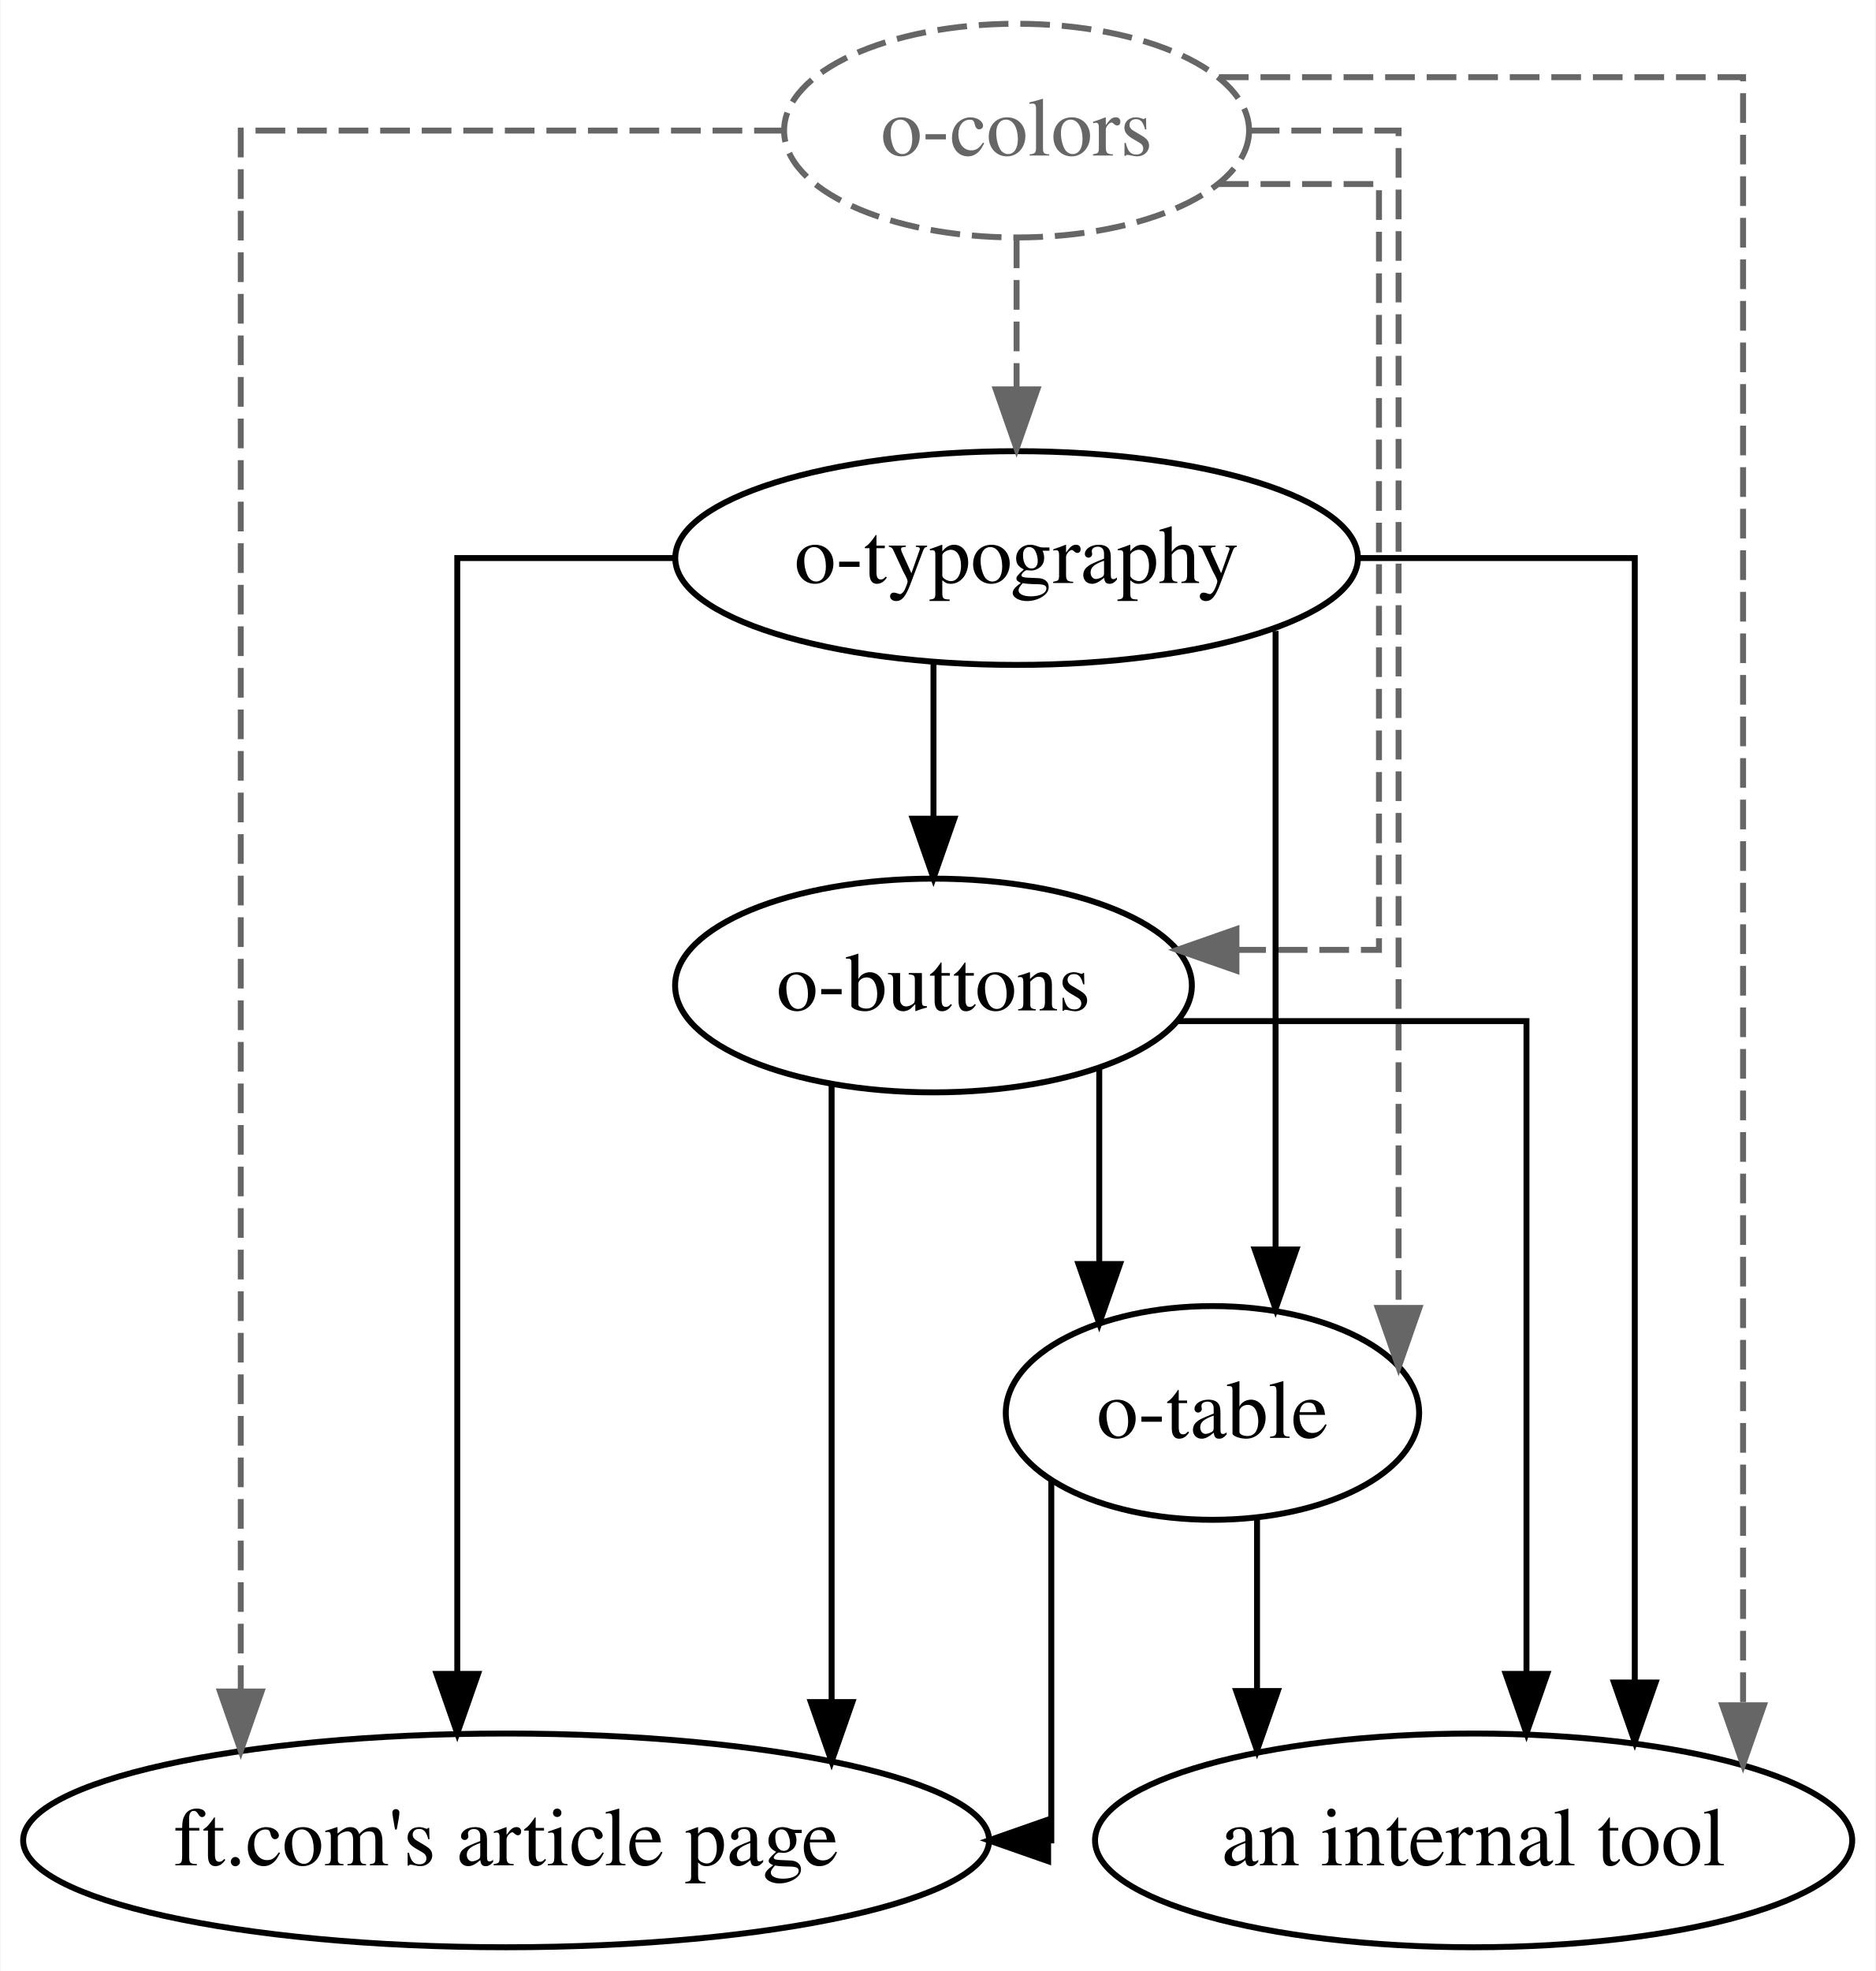
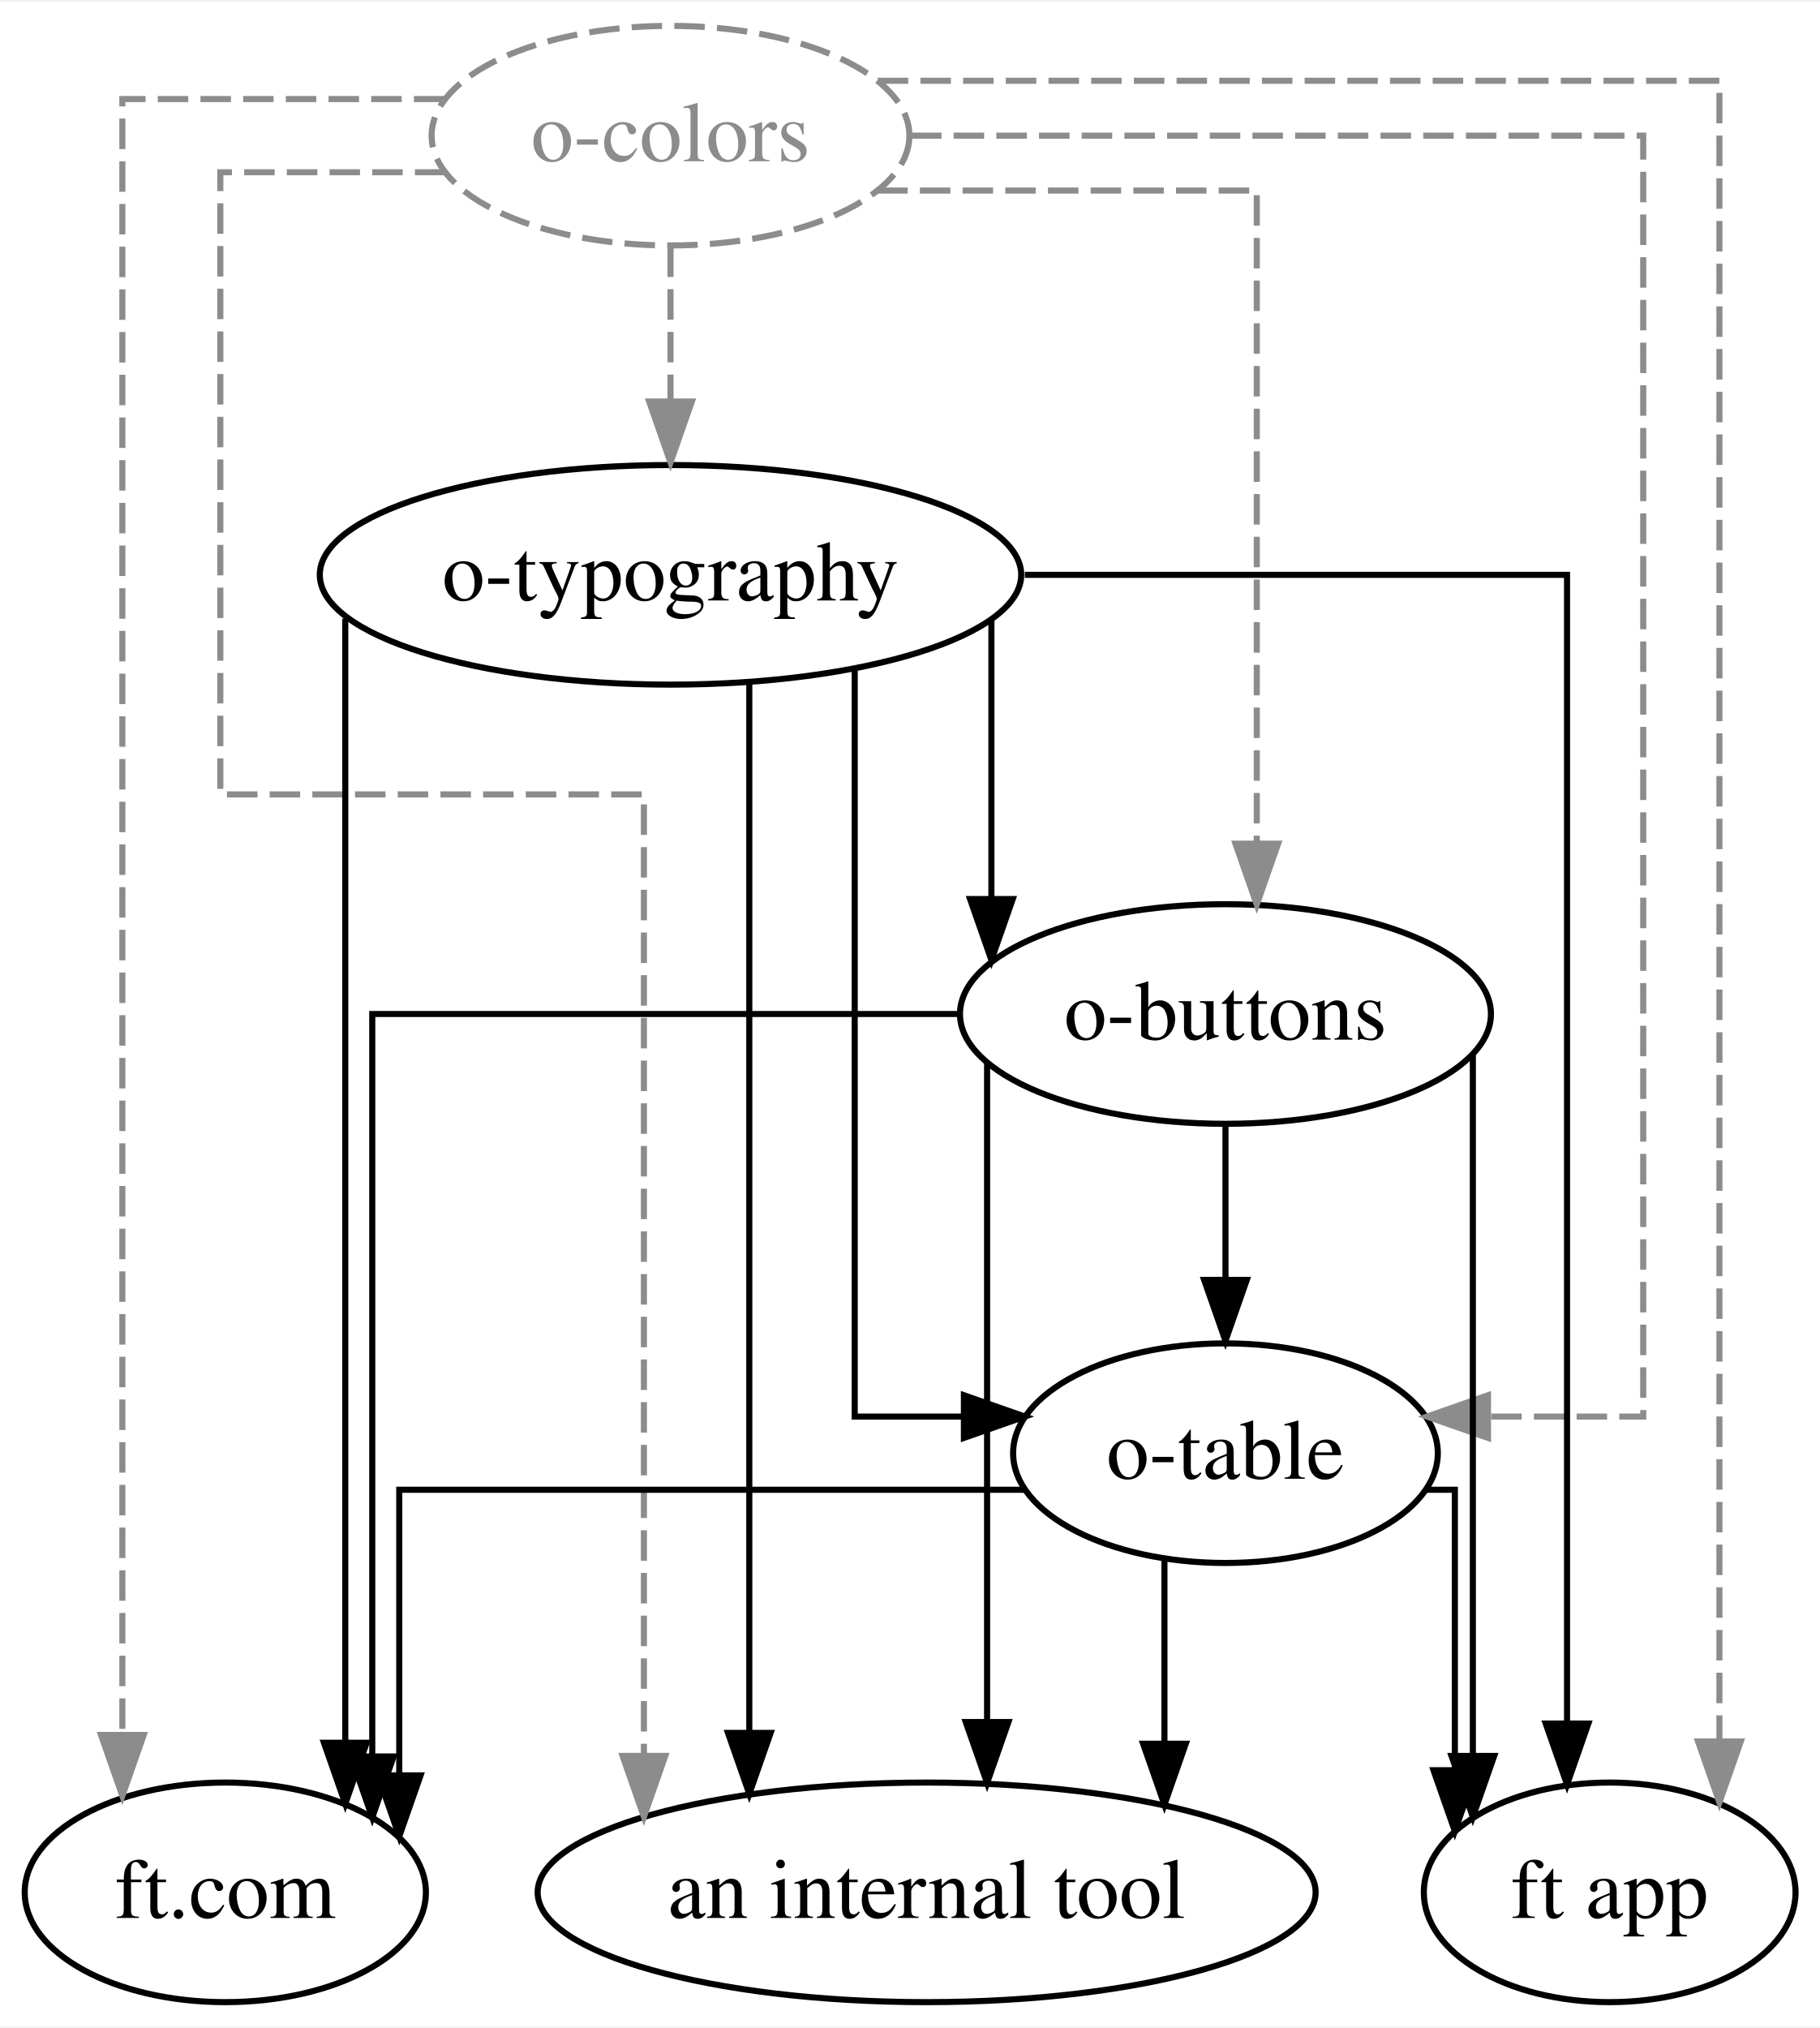
- <svg xmlns="http://www.w3.org/2000/svg" width="316pt" height="332pt" viewBox="0.00 0.00 315.83 332.00">
+ <svg xmlns="http://www.w3.org/2000/svg" width="298pt" height="332pt" viewBox="0.00 0.00 298.43 332.00">
  <g id="graph0" class="graph" transform="scale(1 1) rotate(0) translate(4 328)">
-     <polygon fill="#ffffff" stroke="transparent" points="-4,4 -4,-328 311.83,-328 311.83,4 -4,4" />
+     <polygon fill="#ffffff" stroke="transparent" points="-4,4 -4,-328 294.433,-328 294.433,4 -4,4" />
    <g id="node1" class="node">
-       <ellipse fill="none" stroke="#666666" stroke-dasharray="5,2" cx="167.187" cy="-306" rx="39.171" ry="18" />
-       <text text-anchor="middle" x="167.187" y="-301.8" font-family="Times,serif" font-size="14.00" fill="#666666">o-colors</text>
+       <ellipse fill="none" stroke="#8c8c8c" stroke-dasharray="5,2" cx="105.945" cy="-306" rx="39.171" ry="18" />
+       <text text-anchor="middle" x="105.945" y="-301.8" font-family="Times,serif" font-size="14.00" fill="#8c8c8c">o-colors</text>
    </g>
    <g id="node2" class="node">
-       <ellipse fill="none" stroke="#000000" cx="167.187" cy="-234" rx="57.507" ry="18" />
-       <text text-anchor="middle" x="167.187" y="-229.8" font-family="Times,serif" font-size="14.00" fill="#000000">o-typography</text>
+       <ellipse fill="none" stroke="#000000" cx="105.945" cy="-234" rx="57.507" ry="18" />
+       <text text-anchor="middle" x="105.945" y="-229.8" font-family="Times,serif" font-size="14.00" fill="#000000">o-typography</text>
    </g>
    <g id="edge1" class="edge">
-       <path fill="none" stroke="#666666" stroke-dasharray="5,2" d="M167.187,-287.831C167.187,-287.831 167.187,-262.413 167.187,-262.413" />
-       <polygon fill="#666666" stroke="#666666" points="170.687,-262.413 167.187,-252.413 163.687,-262.413 170.687,-262.413" />
+       <path fill="none" stroke="#8c8c8c" stroke-dasharray="5,2" d="M105.945,-287.831C105.945,-287.831 105.945,-262.413 105.945,-262.413" />
+       <polygon fill="#8c8c8c" stroke="#8c8c8c" points="109.445,-262.413 105.945,-252.413 102.445,-262.413 109.445,-262.413" />
    </g>
    <g id="node3" class="node">
-       <ellipse fill="none" stroke="#000000" cx="153.187" cy="-162" rx="43.532" ry="18" />
-       <text text-anchor="middle" x="153.187" y="-157.8" font-family="Times,serif" font-size="14.00" fill="#000000">o-buttons</text>
+       <ellipse fill="none" stroke="#000000" cx="196.945" cy="-162" rx="43.532" ry="18" />
+       <text text-anchor="middle" x="196.945" y="-157.8" font-family="Times,serif" font-size="14.00" fill="#000000">o-buttons</text>
    </g>
    <g id="edge2" class="edge">
-       <path fill="none" stroke="#666666" stroke-dasharray="5,2" d="M201.285,-297C215.27,-297 228.242,-297 228.242,-297 228.242,-297 228.242,-168 228.242,-168 228.242,-168 204.228,-168 204.228,-168" />
-       <polygon fill="#666666" stroke="#666666" points="204.228,-164.5 194.228,-168 204.228,-171.5 204.228,-164.5" />
+       <path fill="none" stroke="#8c8c8c" stroke-dasharray="5,2" d="M139.839,-297C167.516,-297 202.08,-297 202.08,-297 202.08,-297 202.08,-189.927 202.08,-189.927" />
+       <polygon fill="#8c8c8c" stroke="#8c8c8c" points="205.58,-189.927 202.08,-179.927 198.58,-189.927 205.58,-189.927" />
    </g>
    <g id="node4" class="node">
-       <ellipse fill="none" stroke="#000000" cx="200.187" cy="-90" rx="34.82" ry="18" />
-       <text text-anchor="middle" x="200.187" y="-85.8" font-family="Times,serif" font-size="14.00" fill="#000000">o-table</text>
+       <ellipse fill="none" stroke="#000000" cx="196.945" cy="-90" rx="34.82" ry="18" />
+       <text text-anchor="middle" x="196.945" y="-85.8" font-family="Times,serif" font-size="14.00" fill="#000000">o-table</text>
    </g>
    <g id="edge4" class="edge">
-       <path fill="none" stroke="#666666" stroke-dasharray="5,2" d="M206.478,-306C219.877,-306 231.544,-306 231.544,-306 231.544,-306 231.544,-107.688 231.544,-107.688" />
-       <polygon fill="#666666" stroke="#666666" points="235.044,-107.688 231.544,-97.688 228.044,-107.688 235.044,-107.688" />
+       <path fill="none" stroke="#8c8c8c" stroke-dasharray="5,2" d="M145.373,-306C192.606,-306 265.447,-306 265.447,-306 265.447,-306 265.447,-96 265.447,-96 265.447,-96 239.992,-96 239.992,-96" />
+       <polygon fill="#8c8c8c" stroke="#8c8c8c" points="239.992,-92.5 229.992,-96 239.992,-99.5 239.992,-92.5" />
    </g>
    <g id="node5" class="node">
-       <ellipse fill="none" stroke="#000000" cx="81.187" cy="-18" rx="81.374" ry="18" />
-       <text text-anchor="middle" x="81.187" y="-13.8" font-family="Times,serif" font-size="14.00" fill="#000000">ft.com's article page</text>
+       <ellipse fill="none" stroke="#000000" cx="32.945" cy="-18" rx="32.891" ry="18" />
+       <text text-anchor="middle" x="32.945" y="-13.8" font-family="Times,serif" font-size="14.00" fill="#000000">ft.com</text>
    </g>
    <g id="edge7" class="edge">
-       <path fill="none" stroke="#666666" stroke-dasharray="5,2" d="M127.97,-306C89.469,-306 36.478,-306 36.478,-306 36.478,-306 36.478,-43.079 36.478,-43.079" />
-       <polygon fill="#666666" stroke="#666666" points="39.978,-43.079 36.478,-33.079 32.978,-43.079 39.978,-43.079" />
+       <path fill="none" stroke="#8c8c8c" stroke-dasharray="5,2" d="M68.868,-312C44.109,-312 16.064,-312 16.064,-312 16.064,-312 16.064,-43.807 16.064,-43.807" />
+       <polygon fill="#8c8c8c" stroke="#8c8c8c" points="19.564,-43.807 16.064,-33.807 12.564,-43.807 19.564,-43.807" />
    </g>
    <g id="node6" class="node">
-       <ellipse fill="none" stroke="#000000" cx="244.187" cy="-18" rx="63.785" ry="18" />
-       <text text-anchor="middle" x="244.187" y="-13.8" font-family="Times,serif" font-size="14.00" fill="#000000">an internal tool</text>
+       <ellipse fill="none" stroke="#000000" cx="259.945" cy="-18" rx="30.477" ry="18" />
+       <text text-anchor="middle" x="259.945" y="-13.8" font-family="Times,serif" font-size="14.00" fill="#000000">ft app</text>
+     </g>
+     <g id="edge11" class="edge">
+       <path fill="none" stroke="#8c8c8c" stroke-dasharray="5,2" d="M139.926,-315C190.051,-315 277.94,-315 277.94,-315 277.94,-315 277.94,-42.728 277.94,-42.728" />
+       <polygon fill="#8c8c8c" stroke="#8c8c8c" points="281.44,-42.728 277.94,-32.728 274.44,-42.728 281.44,-42.728" />
+     </g>
+     <g id="node7" class="node">
+       <ellipse fill="none" stroke="#000000" cx="147.945" cy="-18" rx="63.785" ry="18" />
+       <text text-anchor="middle" x="147.945" y="-13.8" font-family="Times,serif" font-size="14.00" fill="#000000">an internal tool</text>
+     </g>
+     <g id="edge15" class="edge">
+       <path fill="none" stroke="#8c8c8c" stroke-dasharray="5,2" d="M69.037,-300C50.583,-300 32.128,-300 32.128,-300 32.128,-300 32.128,-198 32.128,-198 32.128,-198 101.584,-198 101.584,-198 101.584,-198 101.584,-40.372 101.584,-40.372" />
+       <polygon fill="#8c8c8c" stroke="#8c8c8c" points="105.084,-40.372 101.584,-30.372 98.084,-40.372 105.084,-40.372" />
+     </g>
+     <g id="edge3" class="edge">
+       <path fill="none" stroke="#000000" d="M158.564,-226.566C158.564,-226.566 158.564,-180.844 158.564,-180.844" />
+       <polygon fill="#000000" stroke="#000000" points="162.064,-180.844 158.564,-170.844 155.064,-180.844 162.064,-180.844" />
+     </g>
+     <g id="edge5" class="edge">
+       <path fill="none" stroke="#000000" d="M136.148,-218.438C136.148,-182.347 136.148,-96 136.148,-96 136.148,-96 154.055,-96 154.055,-96" />
+       <polygon fill="#000000" stroke="#000000" points="154.055,-99.5 164.055,-96 154.055,-92.5 154.055,-99.5" />
+     </g>
+     <g id="edge8" class="edge">
+       <path fill="none" stroke="#000000" d="M52.617,-226.813C52.617,-226.813 52.617,-42.524 52.617,-42.524" />
+       <polygon fill="#000000" stroke="#000000" points="56.117,-42.523 52.617,-32.524 49.117,-42.524 56.117,-42.523" />
    </g>
    <g id="edge12" class="edge">
-       <path fill="none" stroke="#666666" stroke-dasharray="5,2" d="M201.281,-315C237.498,-315 289.584,-315 289.584,-315 289.584,-315 289.584,-40.762 289.584,-40.762" />
-       <polygon fill="#666666" stroke="#666666" points="293.084,-40.762 289.584,-30.762 286.084,-40.762 293.084,-40.762" />
+       <path fill="none" stroke="#000000" d="M164.047,-234C205.139,-234 252.954,-234 252.954,-234 252.954,-234 252.954,-45.676 252.954,-45.676" />
+       <polygon fill="#000000" stroke="#000000" points="256.454,-45.676 252.954,-35.676 249.454,-45.676 256.454,-45.676" />
    </g>
-     <g id="edge3" class="edge">
-       <path fill="none" stroke="#000000" d="M153.187,-216.202C153.187,-216.202 153.187,-190.093 153.187,-190.093" />
-       <polygon fill="#000000" stroke="#000000" points="156.687,-190.093 153.187,-180.093 149.687,-190.093 156.687,-190.093" />
+     <g id="edge16" class="edge">
+       <path fill="none" stroke="#000000" d="M118.866,-216.324C118.866,-216.324 118.866,-44.136 118.866,-44.136" />
+       <polygon fill="#000000" stroke="#000000" points="122.366,-44.136 118.866,-34.136 115.366,-44.136 122.366,-44.136" />
    </g>
-     <g id="edge5" class="edge">
-       <path fill="none" stroke="#000000" d="M210.821,-221.723C210.821,-221.723 210.821,-117.531 210.821,-117.531" />
-       <polygon fill="#000000" stroke="#000000" points="214.321,-117.531 210.821,-107.531 207.321,-117.531 214.321,-117.531" />
+     <g id="edge6" class="edge">
+       <path fill="none" stroke="#000000" d="M196.945,-143.831C196.945,-143.831 196.945,-118.413 196.945,-118.413" />
+       <polygon fill="#000000" stroke="#000000" points="200.445,-118.413 196.945,-108.413 193.445,-118.413 200.445,-118.413" />
    </g>
-     <g id="edge8" class="edge">
-       <path fill="none" stroke="#000000" d="M109.388,-234C89.883,-234 72.956,-234 72.956,-234 72.956,-234 72.956,-46.044 72.956,-46.044" />
-       <polygon fill="#000000" stroke="#000000" points="76.456,-46.044 72.956,-36.044 69.456,-46.045 76.456,-46.044" />
+     <g id="edge9" class="edge">
+       <path fill="none" stroke="#000000" d="M153.063,-162C112.034,-162 57.041,-162 57.041,-162 57.041,-162 57.041,-40.277 57.041,-40.277" />
+       <polygon fill="#000000" stroke="#000000" points="60.542,-40.277 57.041,-30.277 53.542,-40.277 60.542,-40.277" />
    </g>
    <g id="edge13" class="edge">
-       <path fill="none" stroke="#000000" d="M225.049,-234C249.022,-234 271.338,-234 271.338,-234 271.338,-234 271.338,-44.59 271.338,-44.59" />
-       <polygon fill="#000000" stroke="#000000" points="274.838,-44.59 271.338,-34.59 267.838,-44.59 274.838,-44.59" />
+       <path fill="none" stroke="#000000" d="M237.509,-155.438C237.509,-155.438 237.509,-40.361 237.509,-40.361" />
+       <polygon fill="#000000" stroke="#000000" points="241.009,-40.361 237.509,-30.361 234.009,-40.361 241.009,-40.361" />
    </g>
-     <g id="edge6" class="edge">
-       <path fill="none" stroke="#000000" d="M181.115,-148.118C181.115,-148.118 181.115,-115.083 181.115,-115.083" />
-       <polygon fill="#000000" stroke="#000000" points="184.615,-115.083 181.115,-105.083 177.615,-115.083 184.615,-115.083" />
+     <g id="edge17" class="edge">
+       <path fill="none" stroke="#000000" d="M157.857,-153.845C157.857,-153.845 157.857,-45.924 157.857,-45.924" />
+       <polygon fill="#000000" stroke="#000000" points="161.358,-45.924 157.857,-35.924 154.358,-45.924 161.358,-45.924" />
    </g>
-     <g id="edge9" class="edge">
-       <path fill="none" stroke="#000000" d="M136.023,-145.2C136.023,-145.2 136.023,-41.296 136.023,-41.296" />
-       <polygon fill="#000000" stroke="#000000" points="139.523,-41.296 136.023,-31.296 132.523,-41.296 139.523,-41.296" />
+     <g id="edge10" class="edge">
+       <path fill="none" stroke="#000000" d="M164.149,-84C124.054,-84 61.466,-84 61.466,-84 61.466,-84 61.466,-37.177 61.466,-37.177" />
+       <polygon fill="#000000" stroke="#000000" points="64.966,-37.177 61.466,-27.177 57.966,-37.177 64.966,-37.177" />
    </g>
    <g id="edge14" class="edge">
-       <path fill="none" stroke="#000000" d="M194.399,-156C221.919,-156 253.092,-156 253.092,-156 253.092,-156 253.092,-46.041 253.092,-46.041" />
-       <polygon fill="#000000" stroke="#000000" points="256.592,-46.041 253.092,-36.041 249.592,-46.041 256.592,-46.041" />
+       <path fill="none" stroke="#000000" d="M229.64,-84C232.626,-84 234.557,-84 234.557,-84 234.557,-84 234.557,-38.024 234.557,-38.024" />
+       <polygon fill="#000000" stroke="#000000" points="238.057,-38.024 234.557,-28.024 231.057,-38.024 238.057,-38.024" />
    </g>
-     <g id="edge11" class="edge">
-       <path fill="none" stroke="#000000" d="M173.036,-78.75C173.036,-58.5 173.036,-18 173.036,-18 173.036,-18 171.982,-18 171.982,-18" />
-       <polygon fill="#000000" stroke="#000000" points="172.5,-14.5 162.5,-18 172.5,-21.5 172.5,-14.5" />
-     </g>
-     <g id="edge16" class="edge">
-       <path fill="none" stroke="#000000" d="M207.696,-72.202C207.696,-72.202 207.696,-43.159 207.696,-43.159" />
-       <polygon fill="#000000" stroke="#000000" points="211.196,-43.159 207.696,-33.159 204.196,-43.159 211.196,-43.159" />
+     <g id="edge18" class="edge">
+       <path fill="none" stroke="#000000" d="M186.937,-72.571C186.937,-72.571 186.937,-42.365 186.937,-42.365" />
+       <polygon fill="#000000" stroke="#000000" points="190.437,-42.365 186.937,-32.365 183.437,-42.365 190.437,-42.365" />
    </g>
  </g>
</svg>
